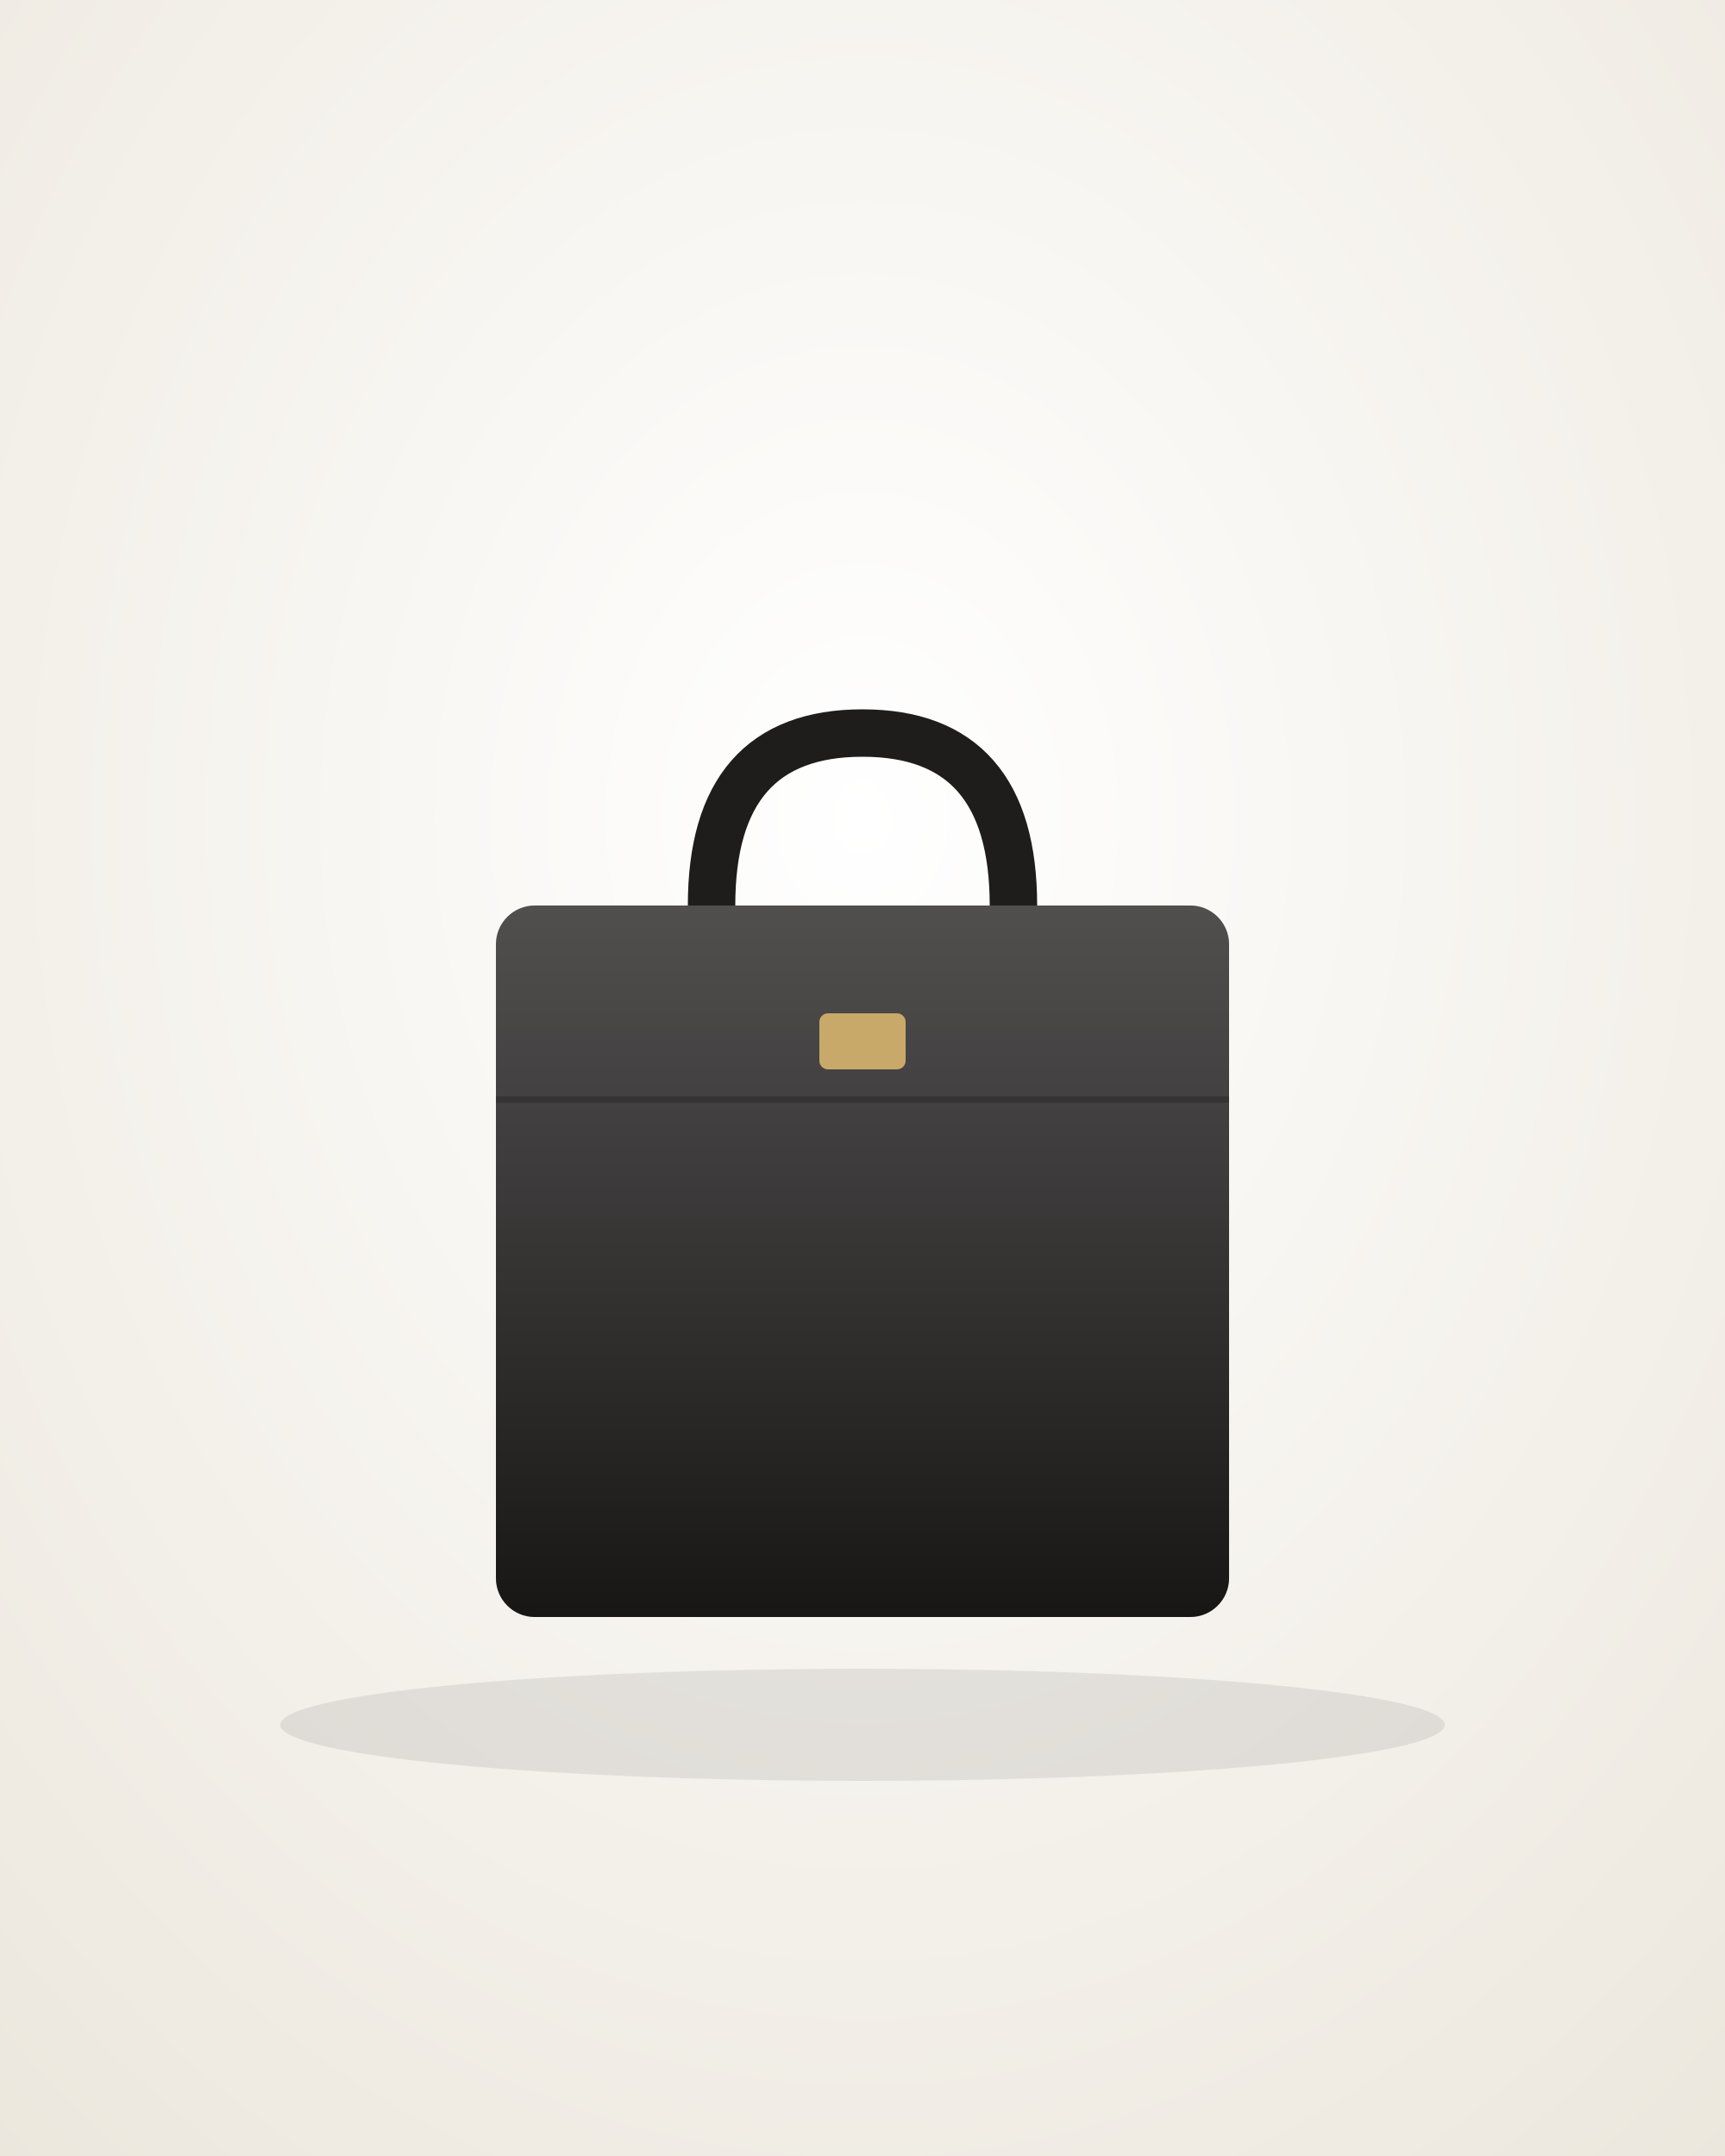
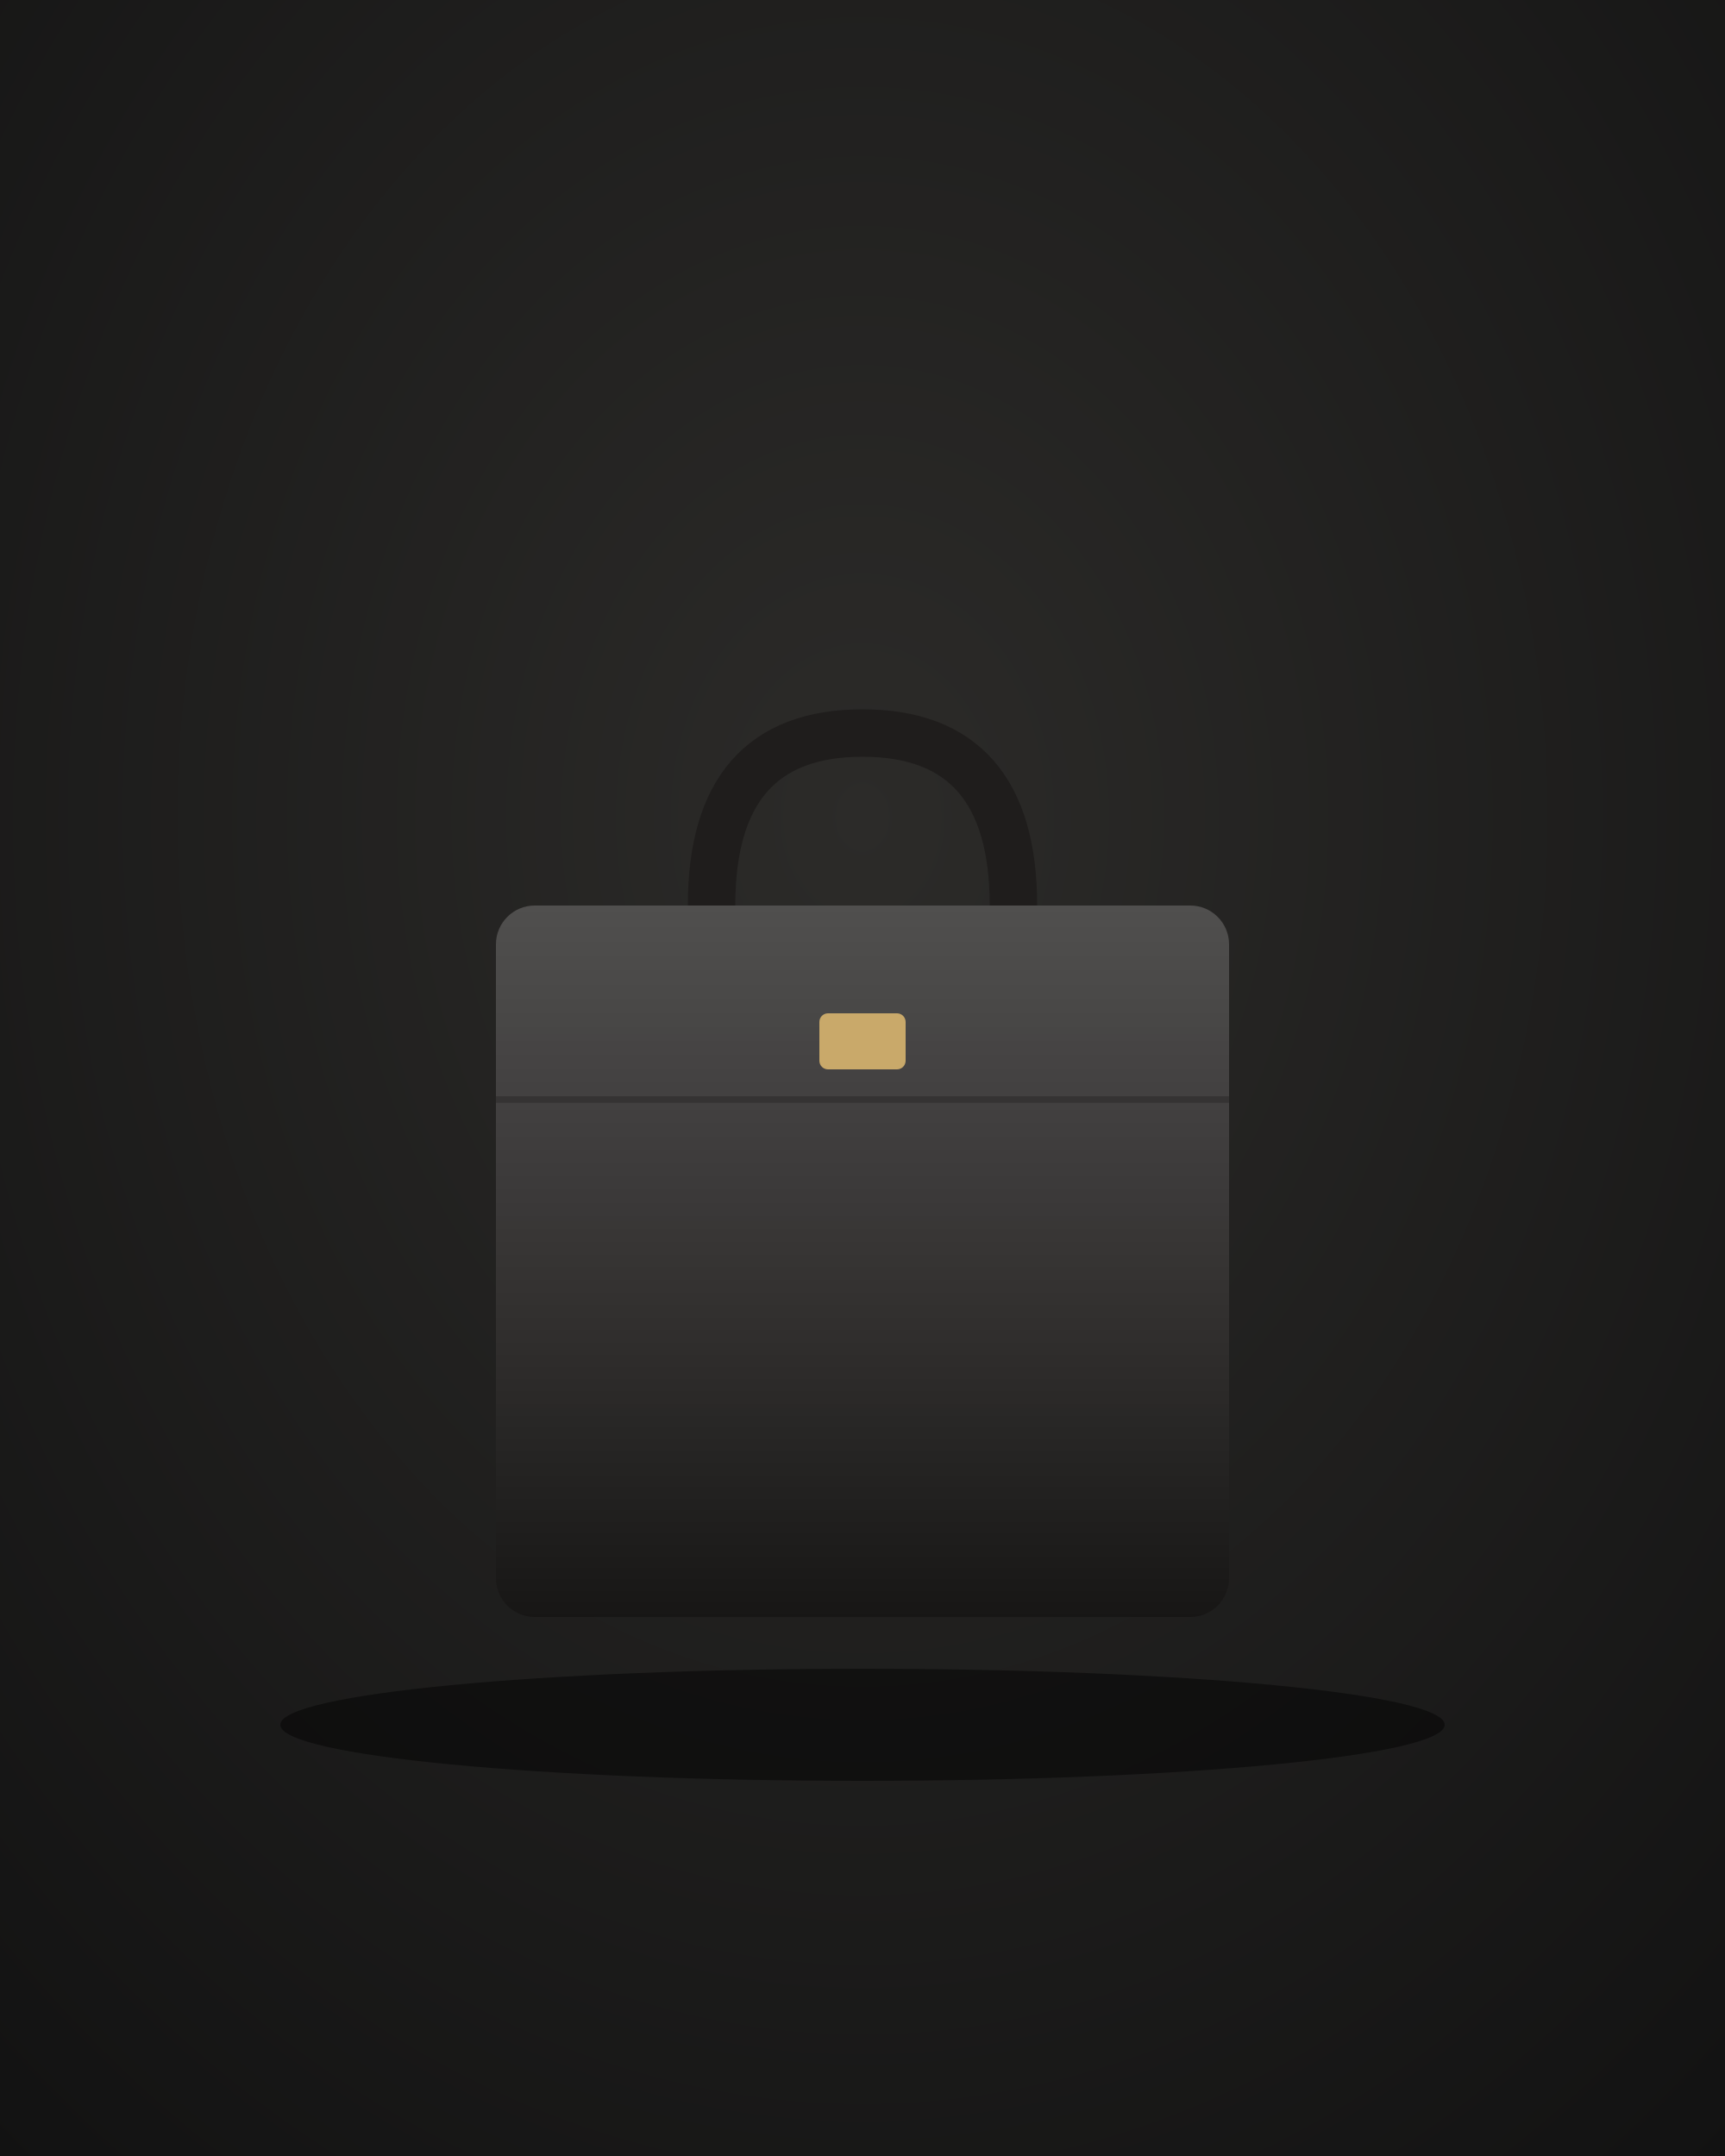
<svg xmlns="http://www.w3.org/2000/svg" viewBox="0 0 800 1000">
  <defs>
    <radialGradient id="bg" cx="0.5" cy="0.38" r="0.8">
-       <stop offset="0" stop-color="#ffffff" />
-       <stop offset="1" stop-color="#ece7dd" />
+       <stop offset="0" stop-color="#2c2b29" />
+       <stop offset="1" stop-color="#121212" />
    </radialGradient>
    <linearGradient id="sh" x1="0" y1="0" x2="0" y2="1">
      <stop offset="0" stop-color="#fff" stop-opacity="0.22" />
      <stop offset="1" stop-color="#000" stop-opacity="0.25" />
    </linearGradient>
  </defs>
  <rect width="800" height="1000" fill="url(#bg)" />
-   <ellipse cx="400" cy="800" rx="270" ry="26" fill="#000" opacity="0.08" />
+   <ellipse cx="400" cy="800" rx="270" ry="26" fill="#000" opacity="0.45" />
  <rect x="230" y="420" width="340" height="330" rx="18" fill="#1f1d1c" />
  <rect x="230" y="420" width="340" height="330" rx="18" fill="url(#sh)" />
  <path d="M330 420 Q330 340 400 340 Q470 340 470 420" fill="none" stroke="#1f1d1c" stroke-width="22" />
  <rect x="380" y="470" width="40" height="26" rx="4" fill="#c9a96a" />
  <path d="M230 510 H570" stroke="#000" stroke-opacity="0.2" stroke-width="3" />
</svg>
